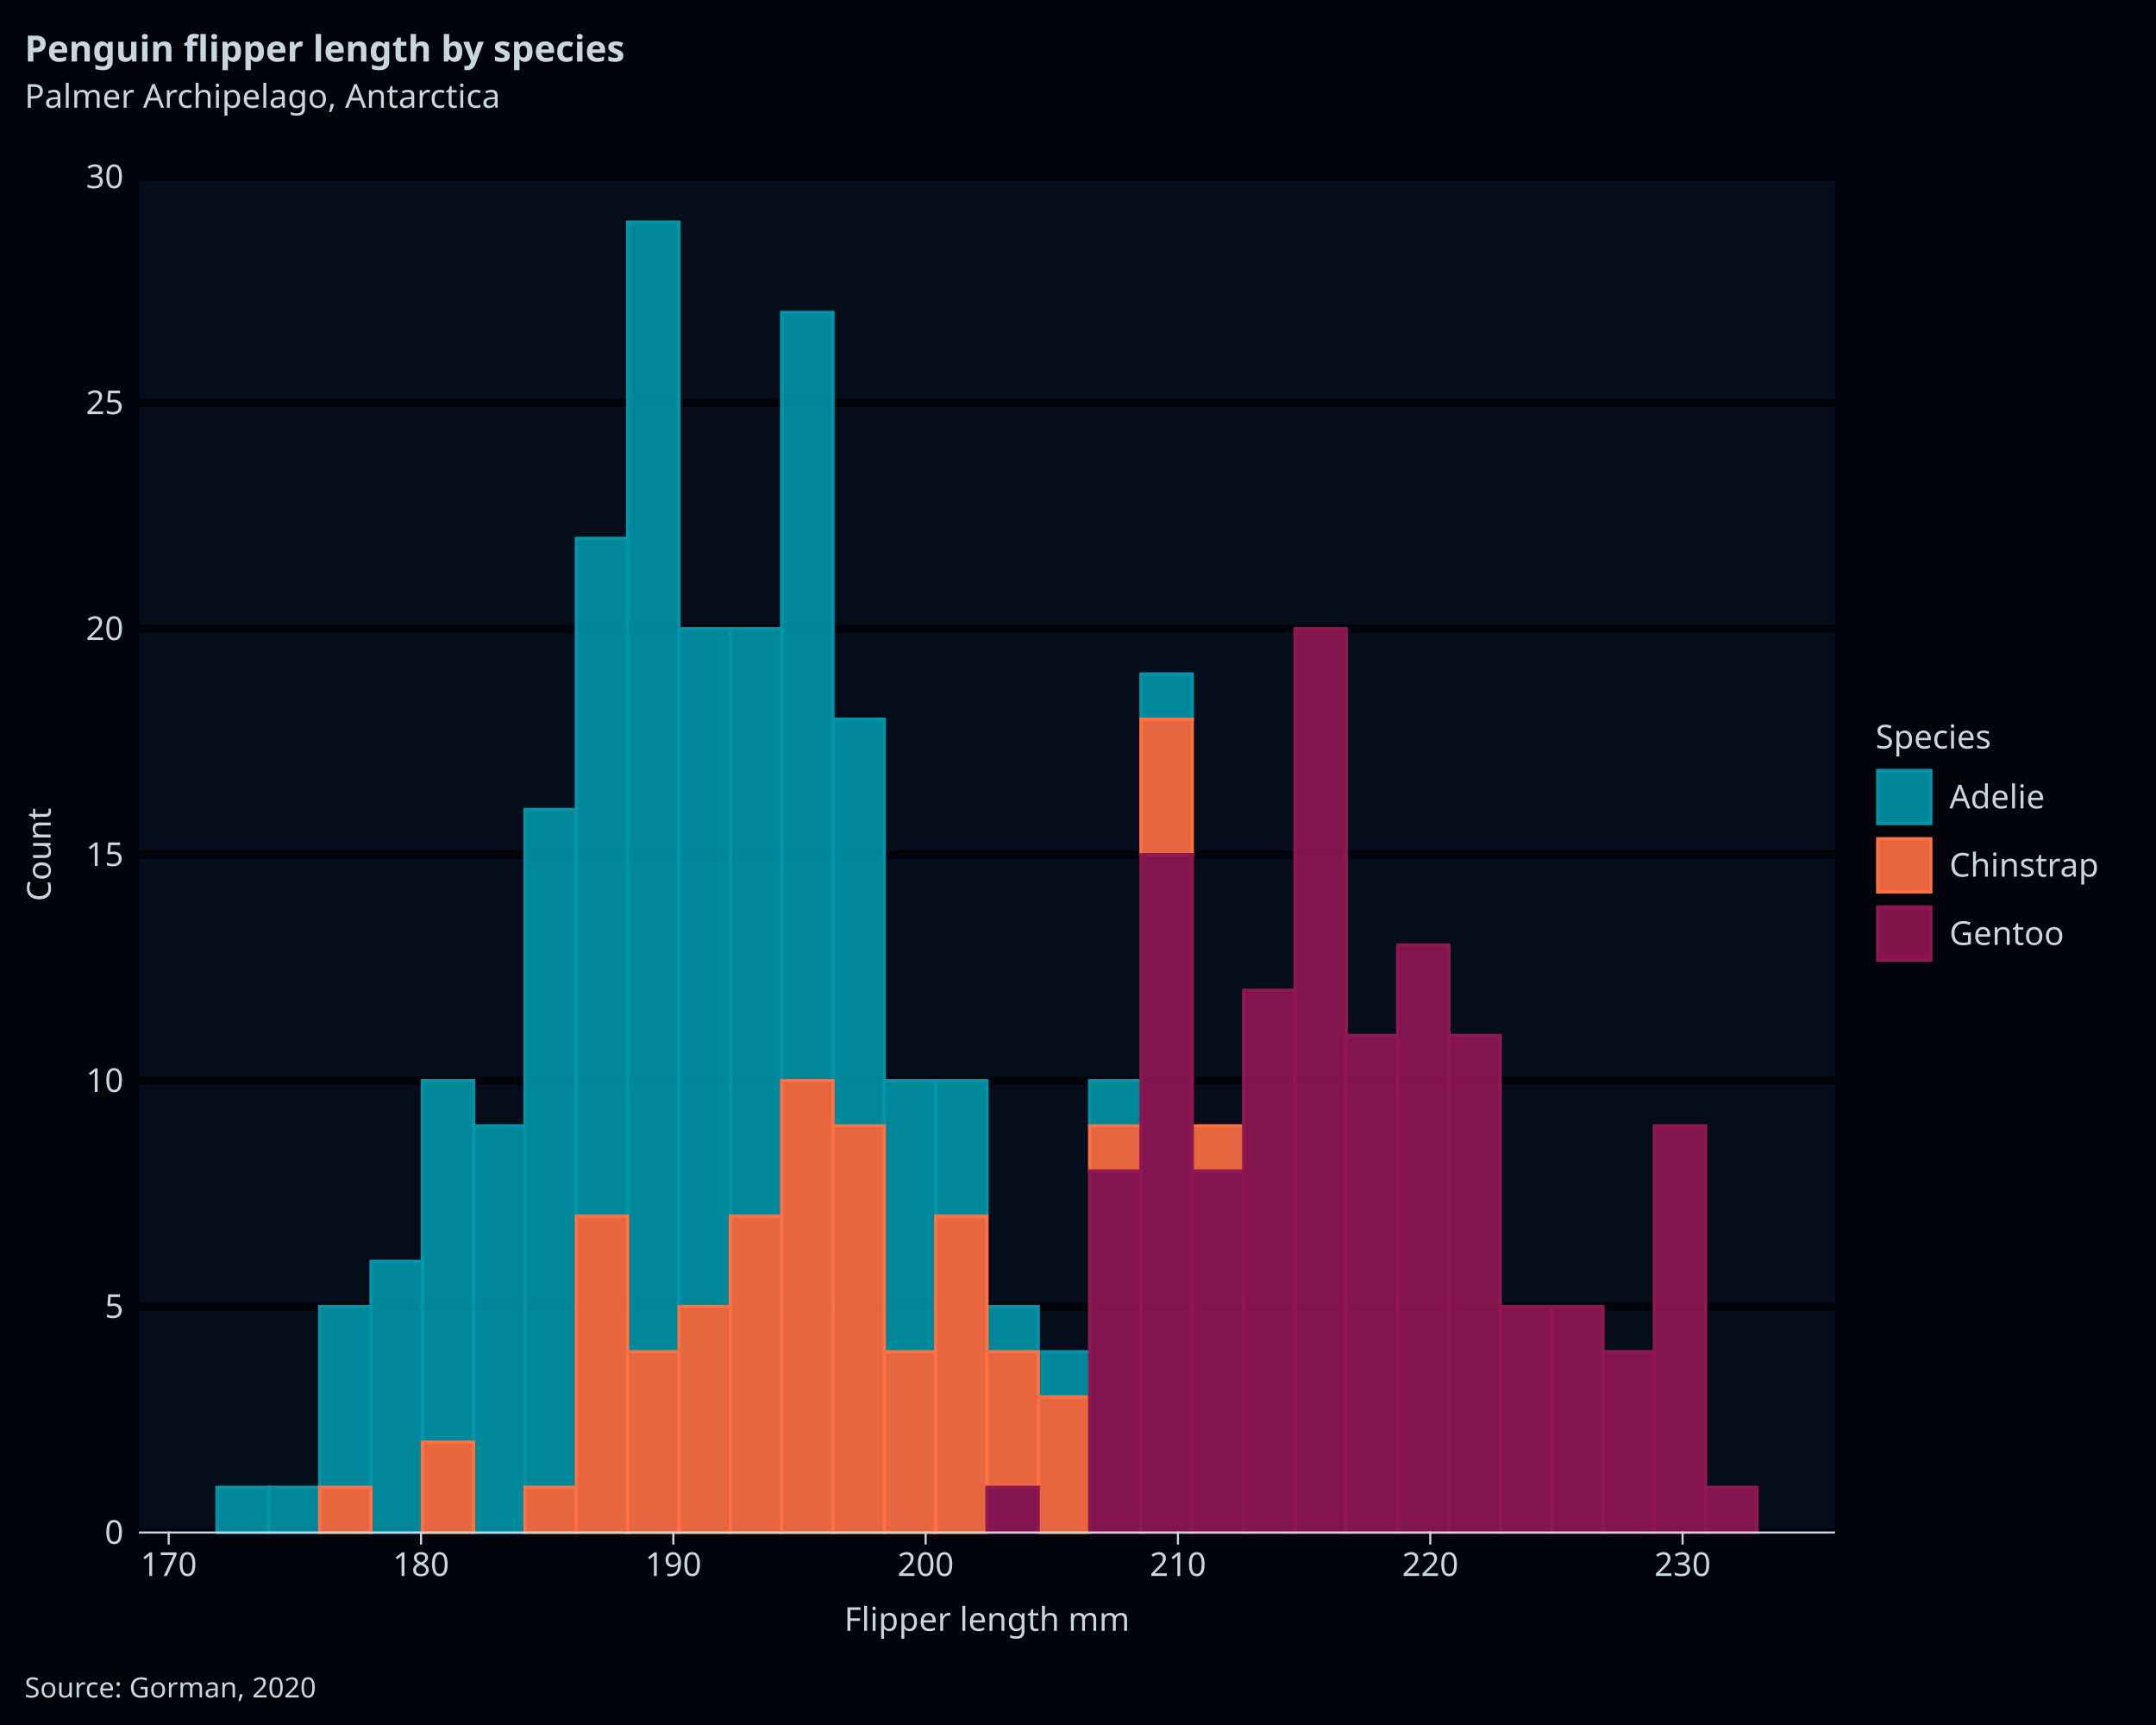
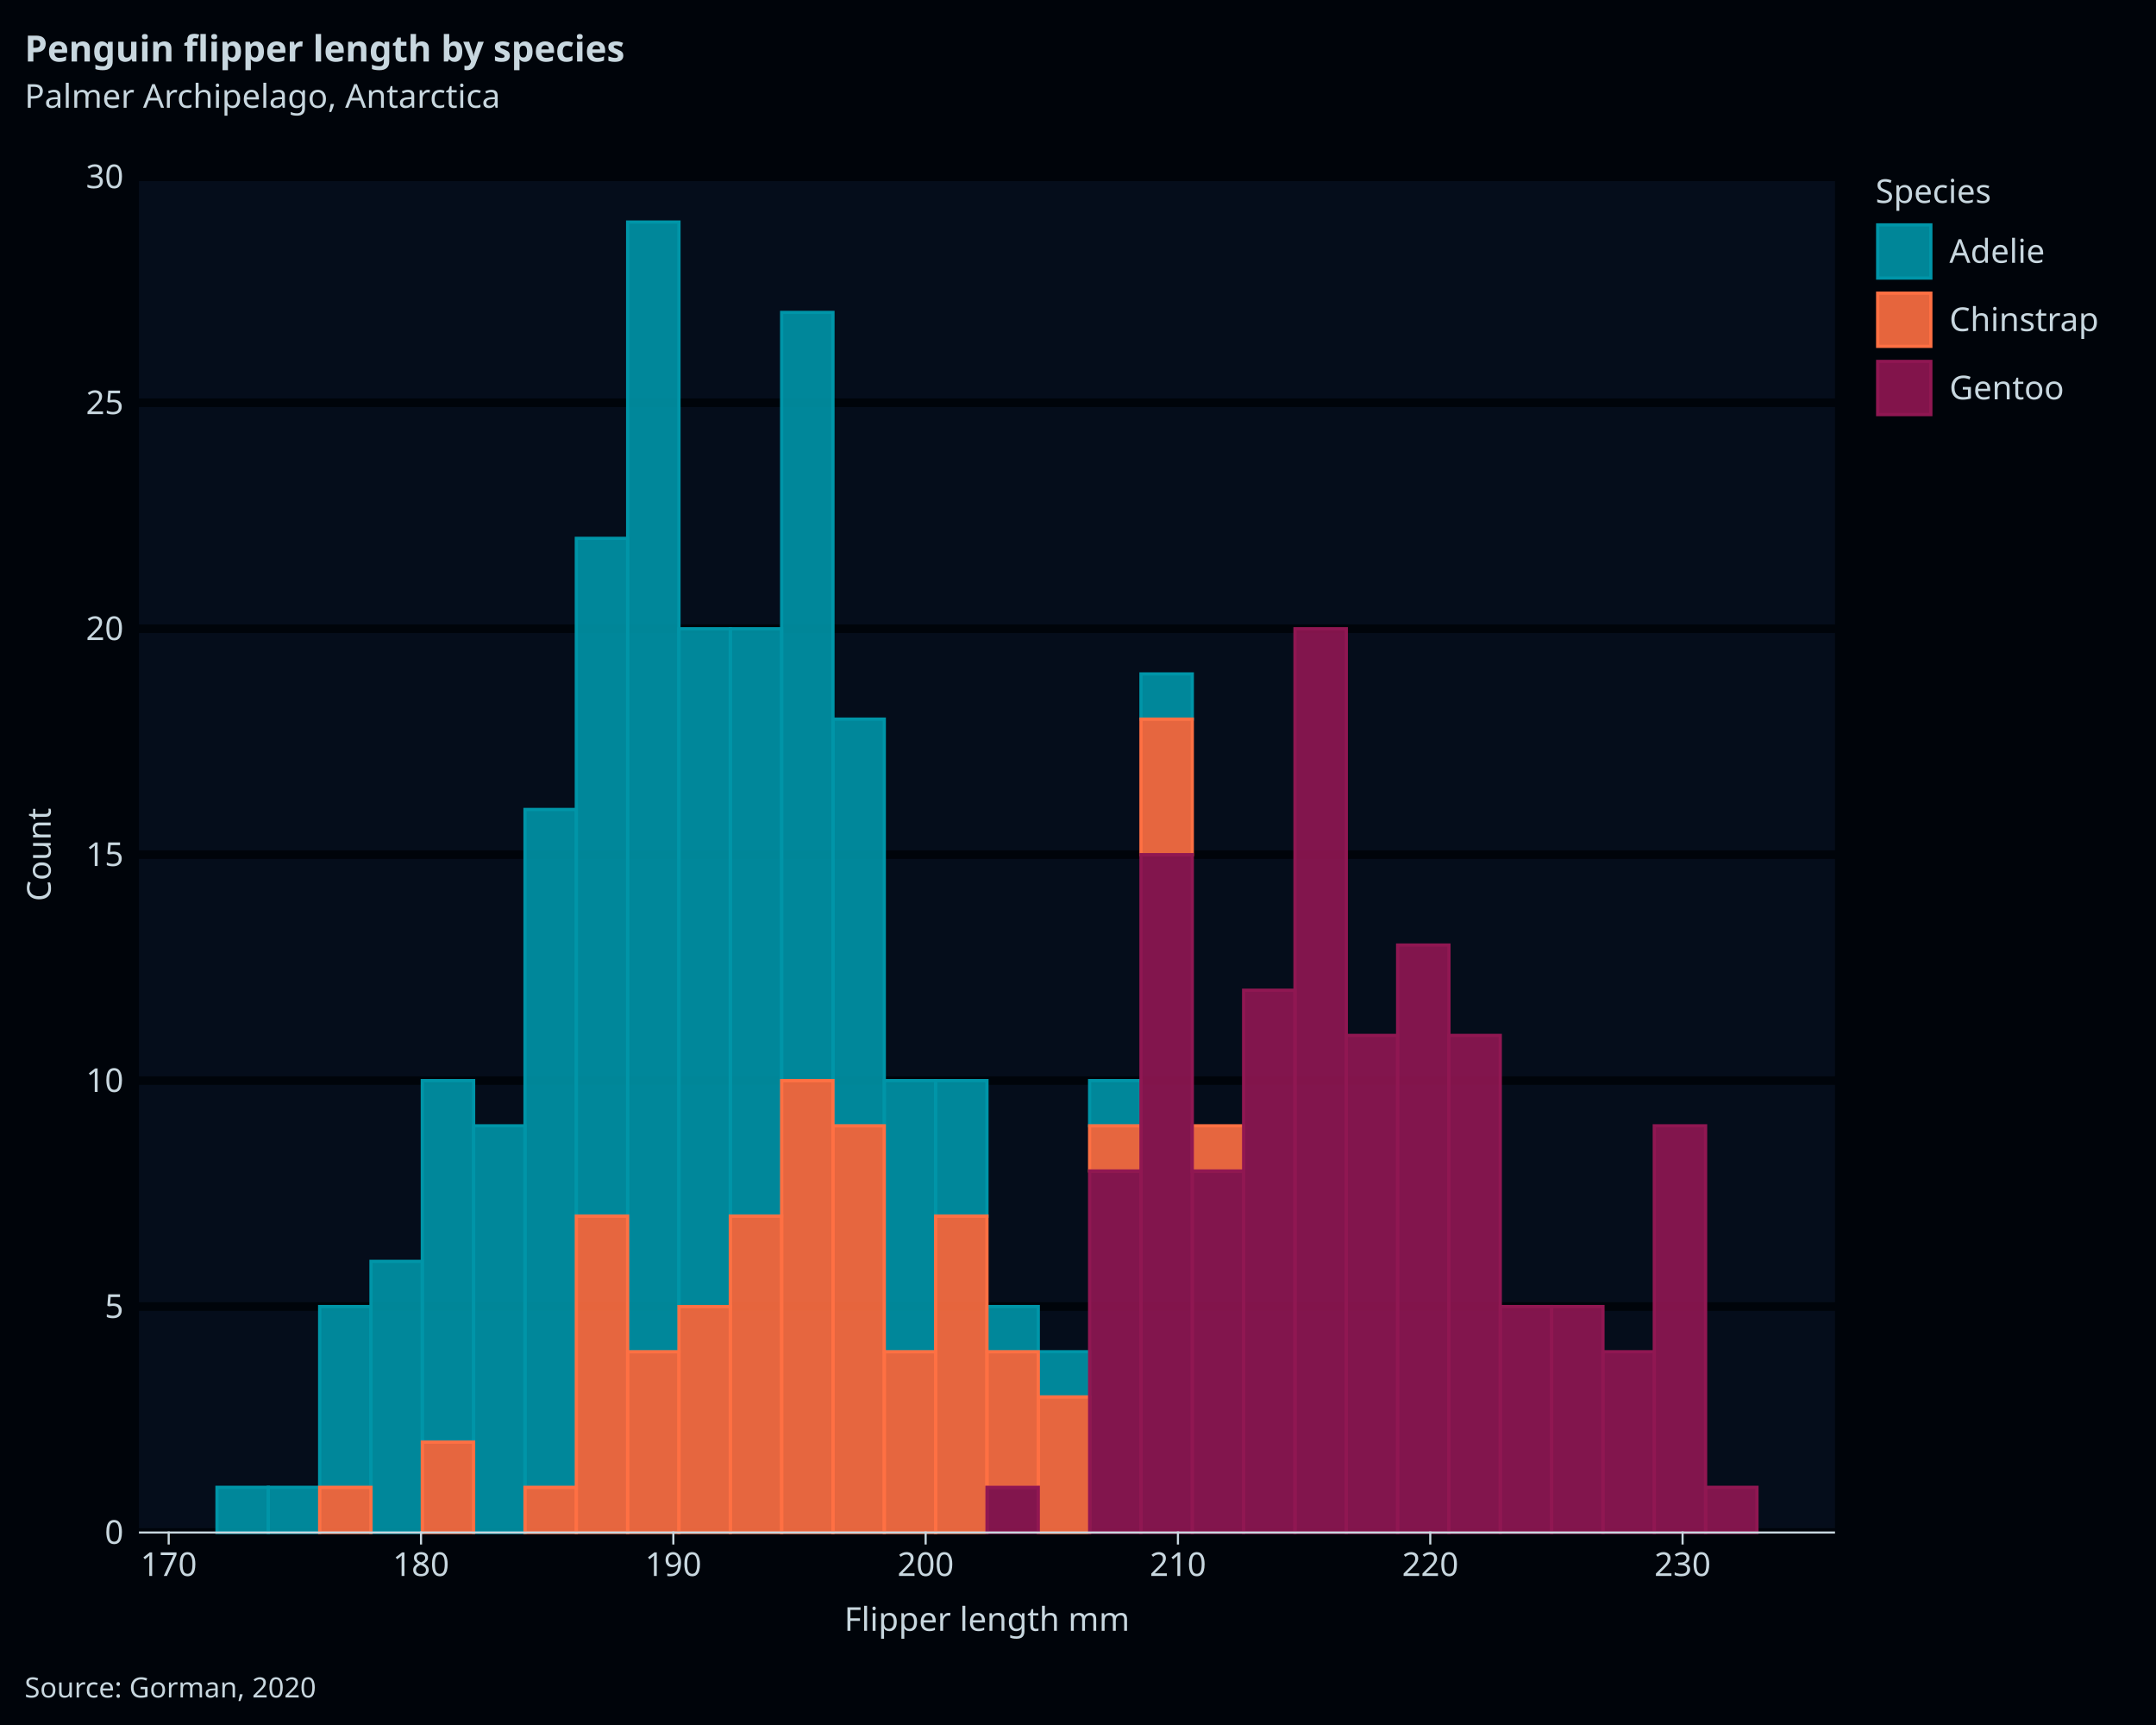
<svg xmlns="http://www.w3.org/2000/svg" class="svglite" data-engine-version="2.0" width="720.00pt" height="576.00pt" viewBox="0 0 720.00 576.00">
  <defs>
    <style type="text/css">
    .svglite line, .svglite polyline, .svglite polygon, .svglite path, .svglite rect, .svglite circle {
      fill: none;
      stroke: #000000;
      stroke-linecap: round;
      stroke-linejoin: round;
      stroke-miterlimit: 10.00;
    }
  </style>
  </defs>
  <rect width="100%" height="100%" style="stroke: none; fill: #FFFFFF;" />
  <defs>
    <clipPath id="cpMC4wMHw3MjAuMDB8MC4wMHw1NzYuMDA=">
      <rect x="0.00" y="0.00" width="720.00" height="576.00" />
    </clipPath>
  </defs>
  <g clip-path="url(#cpMC4wMHw3MjAuMDB8MC4wMHw1NzYuMDA=)">
    <rect x="0" y="0.00" width="720.00" height="576.00" style="stroke-width: 0.71; stroke: #00040A; fill: #00040A;" />
    <rect x="46.75" y="59.05" width="565.70" height="452.67" style="stroke-width: 0.71; stroke: #050D1B; fill: #050D1B;" />
    <polyline points="46.75,511.72 612.45,511.72 " style="stroke-width: 2.85; stroke: #00040A; stroke-linecap: square;" />
    <polyline points="46.75,436.27 612.45,436.27 " style="stroke-width: 2.85; stroke: #00040A; stroke-linecap: square;" />
    <polyline points="46.75,360.83 612.45,360.83 " style="stroke-width: 2.85; stroke: #00040A; stroke-linecap: square;" />
    <polyline points="46.75,285.38 612.45,285.38 " style="stroke-width: 2.85; stroke: #00040A; stroke-linecap: square;" />
    <polyline points="46.75,209.94 612.45,209.94 " style="stroke-width: 2.85; stroke: #00040A; stroke-linecap: square;" />
    <polyline points="46.75,134.49 612.45,134.49 " style="stroke-width: 2.85; stroke: #00040A; stroke-linecap: square;" />
    <polyline points="46.75,59.05 612.45,59.05 " style="stroke-width: 2.85; stroke: #00040A; stroke-linecap: square;" />
    <rect x="72.46" y="496.63" width="17.14" height="15.09" style="stroke-width: 1.07; stroke: #0095A8; stroke-linecap: butt; stroke-linejoin: miter; fill: #0095A8; fill-opacity: 0.90;" />
    <rect x="89.60" y="496.63" width="17.14" height="15.09" style="stroke-width: 1.07; stroke: #0095A8; stroke-linecap: butt; stroke-linejoin: miter; fill: #0095A8; fill-opacity: 0.90;" />
    <rect x="106.75" y="436.27" width="17.14" height="60.36" style="stroke-width: 1.07; stroke: #0095A8; stroke-linecap: butt; stroke-linejoin: miter; fill: #0095A8; fill-opacity: 0.90;" />
    <rect x="123.89" y="421.18" width="17.14" height="90.53" style="stroke-width: 1.07; stroke: #0095A8; stroke-linecap: butt; stroke-linejoin: miter; fill: #0095A8; fill-opacity: 0.90;" />
    <rect x="141.03" y="360.83" width="17.14" height="120.71" style="stroke-width: 1.07; stroke: #0095A8; stroke-linecap: butt; stroke-linejoin: miter; fill: #0095A8; fill-opacity: 0.90;" />
    <rect x="158.17" y="375.92" width="17.14" height="135.80" style="stroke-width: 1.07; stroke: #0095A8; stroke-linecap: butt; stroke-linejoin: miter; fill: #0095A8; fill-opacity: 0.90;" />
    <rect x="175.32" y="270.29" width="17.14" height="226.33" style="stroke-width: 1.07; stroke: #0095A8; stroke-linecap: butt; stroke-linejoin: miter; fill: #0095A8; fill-opacity: 0.90;" />
    <rect x="192.46" y="179.76" width="17.14" height="226.33" style="stroke-width: 1.07; stroke: #0095A8; stroke-linecap: butt; stroke-linejoin: miter; fill: #0095A8; fill-opacity: 0.90;" />
    <rect x="209.60" y="74.14" width="17.14" height="377.22" style="stroke-width: 1.07; stroke: #0095A8; stroke-linecap: butt; stroke-linejoin: miter; fill: #0095A8; fill-opacity: 0.90;" />
    <rect x="226.74" y="209.94" width="17.14" height="226.33" style="stroke-width: 1.07; stroke: #0095A8; stroke-linecap: butt; stroke-linejoin: miter; fill: #0095A8; fill-opacity: 0.90;" />
    <rect x="243.89" y="209.94" width="17.14" height="196.16" style="stroke-width: 1.07; stroke: #0095A8; stroke-linecap: butt; stroke-linejoin: miter; fill: #0095A8; fill-opacity: 0.90;" />
    <rect x="261.03" y="104.32" width="17.14" height="256.51" style="stroke-width: 1.07; stroke: #0095A8; stroke-linecap: butt; stroke-linejoin: miter; fill: #0095A8; fill-opacity: 0.90;" />
    <rect x="278.17" y="240.12" width="17.14" height="135.80" style="stroke-width: 1.07; stroke: #0095A8; stroke-linecap: butt; stroke-linejoin: miter; fill: #0095A8; fill-opacity: 0.90;" />
    <rect x="295.31" y="360.83" width="17.14" height="90.53" style="stroke-width: 1.07; stroke: #0095A8; stroke-linecap: butt; stroke-linejoin: miter; fill: #0095A8; fill-opacity: 0.90;" />
    <rect x="312.46" y="360.83" width="17.14" height="45.27" style="stroke-width: 1.07; stroke: #0095A8; stroke-linecap: butt; stroke-linejoin: miter; fill: #0095A8; fill-opacity: 0.90;" />
    <rect x="329.60" y="436.27" width="17.14" height="15.09" style="stroke-width: 1.07; stroke: #0095A8; stroke-linecap: butt; stroke-linejoin: miter; fill: #0095A8; fill-opacity: 0.90;" />
    <rect x="346.74" y="451.36" width="17.14" height="15.09" style="stroke-width: 1.07; stroke: #0095A8; stroke-linecap: butt; stroke-linejoin: miter; fill: #0095A8; fill-opacity: 0.90;" />
    <rect x="363.88" y="360.83" width="17.14" height="15.09" style="stroke-width: 1.07; stroke: #0095A8; stroke-linecap: butt; stroke-linejoin: miter; fill: #0095A8; fill-opacity: 0.90;" />
    <rect x="381.03" y="225.03" width="17.14" height="15.09" style="stroke-width: 1.07; stroke: #0095A8; stroke-linecap: butt; stroke-linejoin: miter; fill: #0095A8; fill-opacity: 0.90;" />
    <rect x="398.17" y="375.92" width="17.14" height="0.00" style="stroke-width: 1.07; stroke: #0095A8; stroke-linecap: butt; stroke-linejoin: miter; fill: #0095A8; fill-opacity: 0.90;" />
    <rect x="415.31" y="330.65" width="17.14" height="0.00" style="stroke-width: 1.07; stroke: #0095A8; stroke-linecap: butt; stroke-linejoin: miter; fill: #0095A8; fill-opacity: 0.90;" />
    <rect x="432.46" y="209.94" width="17.14" height="0.00" style="stroke-width: 1.07; stroke: #0095A8; stroke-linecap: butt; stroke-linejoin: miter; fill: #0095A8; fill-opacity: 0.90;" />
    <rect x="449.60" y="345.74" width="17.14" height="0.00" style="stroke-width: 1.07; stroke: #0095A8; stroke-linecap: butt; stroke-linejoin: miter; fill: #0095A8; fill-opacity: 0.90;" />
    <rect x="466.74" y="315.56" width="17.14" height="0.00" style="stroke-width: 1.07; stroke: #0095A8; stroke-linecap: butt; stroke-linejoin: miter; fill: #0095A8; fill-opacity: 0.90;" />
    <rect x="483.88" y="345.74" width="17.14" height="0.00" style="stroke-width: 1.07; stroke: #0095A8; stroke-linecap: butt; stroke-linejoin: miter; fill: #0095A8; fill-opacity: 0.90;" />
    <rect x="501.03" y="436.27" width="17.14" height="0.00" style="stroke-width: 1.07; stroke: #0095A8; stroke-linecap: butt; stroke-linejoin: miter; fill: #0095A8; fill-opacity: 0.90;" />
    <rect x="518.17" y="436.27" width="17.14" height="0.00" style="stroke-width: 1.07; stroke: #0095A8; stroke-linecap: butt; stroke-linejoin: miter; fill: #0095A8; fill-opacity: 0.90;" />
    <rect x="535.31" y="451.36" width="17.14" height="0.00" style="stroke-width: 1.07; stroke: #0095A8; stroke-linecap: butt; stroke-linejoin: miter; fill: #0095A8; fill-opacity: 0.90;" />
    <rect x="552.45" y="375.92" width="17.14" height="0.00" style="stroke-width: 1.07; stroke: #0095A8; stroke-linecap: butt; stroke-linejoin: miter; fill: #0095A8; fill-opacity: 0.90;" />
    <rect x="569.60" y="496.63" width="17.14" height="0.00" style="stroke-width: 1.07; stroke: #0095A8; stroke-linecap: butt; stroke-linejoin: miter; fill: #0095A8; fill-opacity: 0.90;" />
    <rect x="72.46" y="511.72" width="17.14" height="0.00" style="stroke-width: 1.07; stroke: #FF7043; stroke-linecap: butt; stroke-linejoin: miter; fill: #FF7043; fill-opacity: 0.90;" />
    <rect x="89.60" y="511.72" width="17.14" height="0.00" style="stroke-width: 1.07; stroke: #FF7043; stroke-linecap: butt; stroke-linejoin: miter; fill: #FF7043; fill-opacity: 0.90;" />
    <rect x="106.75" y="496.63" width="17.14" height="15.09" style="stroke-width: 1.07; stroke: #FF7043; stroke-linecap: butt; stroke-linejoin: miter; fill: #FF7043; fill-opacity: 0.90;" />
    <rect x="123.89" y="511.72" width="17.14" height="0.00" style="stroke-width: 1.07; stroke: #FF7043; stroke-linecap: butt; stroke-linejoin: miter; fill: #FF7043; fill-opacity: 0.90;" />
    <rect x="141.03" y="481.54" width="17.14" height="30.18" style="stroke-width: 1.07; stroke: #FF7043; stroke-linecap: butt; stroke-linejoin: miter; fill: #FF7043; fill-opacity: 0.90;" />
    <rect x="158.17" y="511.72" width="17.14" height="0.00" style="stroke-width: 1.07; stroke: #FF7043; stroke-linecap: butt; stroke-linejoin: miter; fill: #FF7043; fill-opacity: 0.90;" />
    <rect x="175.32" y="496.63" width="17.14" height="15.09" style="stroke-width: 1.07; stroke: #FF7043; stroke-linecap: butt; stroke-linejoin: miter; fill: #FF7043; fill-opacity: 0.90;" />
    <rect x="192.46" y="406.09" width="17.14" height="105.62" style="stroke-width: 1.07; stroke: #FF7043; stroke-linecap: butt; stroke-linejoin: miter; fill: #FF7043; fill-opacity: 0.90;" />
    <rect x="209.60" y="451.36" width="17.14" height="60.36" style="stroke-width: 1.07; stroke: #FF7043; stroke-linecap: butt; stroke-linejoin: miter; fill: #FF7043; fill-opacity: 0.90;" />
    <rect x="226.74" y="436.27" width="17.14" height="75.44" style="stroke-width: 1.07; stroke: #FF7043; stroke-linecap: butt; stroke-linejoin: miter; fill: #FF7043; fill-opacity: 0.90;" />
    <rect x="243.89" y="406.09" width="17.14" height="105.62" style="stroke-width: 1.07; stroke: #FF7043; stroke-linecap: butt; stroke-linejoin: miter; fill: #FF7043; fill-opacity: 0.90;" />
    <rect x="261.03" y="360.83" width="17.14" height="150.89" style="stroke-width: 1.07; stroke: #FF7043; stroke-linecap: butt; stroke-linejoin: miter; fill: #FF7043; fill-opacity: 0.90;" />
    <rect x="278.17" y="375.92" width="17.14" height="135.80" style="stroke-width: 1.07; stroke: #FF7043; stroke-linecap: butt; stroke-linejoin: miter; fill: #FF7043; fill-opacity: 0.90;" />
    <rect x="295.31" y="451.36" width="17.14" height="60.36" style="stroke-width: 1.07; stroke: #FF7043; stroke-linecap: butt; stroke-linejoin: miter; fill: #FF7043; fill-opacity: 0.90;" />
    <rect x="312.46" y="406.09" width="17.14" height="105.62" style="stroke-width: 1.07; stroke: #FF7043; stroke-linecap: butt; stroke-linejoin: miter; fill: #FF7043; fill-opacity: 0.90;" />
    <rect x="329.60" y="451.36" width="17.14" height="45.27" style="stroke-width: 1.07; stroke: #FF7043; stroke-linecap: butt; stroke-linejoin: miter; fill: #FF7043; fill-opacity: 0.90;" />
    <rect x="346.74" y="466.45" width="17.14" height="45.27" style="stroke-width: 1.07; stroke: #FF7043; stroke-linecap: butt; stroke-linejoin: miter; fill: #FF7043; fill-opacity: 0.90;" />
    <rect x="363.88" y="375.92" width="17.14" height="15.09" style="stroke-width: 1.07; stroke: #FF7043; stroke-linecap: butt; stroke-linejoin: miter; fill: #FF7043; fill-opacity: 0.90;" />
    <rect x="381.03" y="240.12" width="17.14" height="45.27" style="stroke-width: 1.07; stroke: #FF7043; stroke-linecap: butt; stroke-linejoin: miter; fill: #FF7043; fill-opacity: 0.90;" />
    <rect x="398.17" y="375.92" width="17.14" height="15.09" style="stroke-width: 1.07; stroke: #FF7043; stroke-linecap: butt; stroke-linejoin: miter; fill: #FF7043; fill-opacity: 0.90;" />
    <rect x="415.31" y="330.65" width="17.14" height="0.00" style="stroke-width: 1.07; stroke: #FF7043; stroke-linecap: butt; stroke-linejoin: miter; fill: #FF7043; fill-opacity: 0.90;" />
    <rect x="432.46" y="209.94" width="17.14" height="0.00" style="stroke-width: 1.07; stroke: #FF7043; stroke-linecap: butt; stroke-linejoin: miter; fill: #FF7043; fill-opacity: 0.90;" />
    <rect x="449.60" y="345.74" width="17.14" height="0.00" style="stroke-width: 1.07; stroke: #FF7043; stroke-linecap: butt; stroke-linejoin: miter; fill: #FF7043; fill-opacity: 0.90;" />
    <rect x="466.74" y="315.56" width="17.14" height="0.00" style="stroke-width: 1.07; stroke: #FF7043; stroke-linecap: butt; stroke-linejoin: miter; fill: #FF7043; fill-opacity: 0.90;" />
    <rect x="483.88" y="345.74" width="17.14" height="0.00" style="stroke-width: 1.07; stroke: #FF7043; stroke-linecap: butt; stroke-linejoin: miter; fill: #FF7043; fill-opacity: 0.90;" />
    <rect x="501.03" y="436.27" width="17.14" height="0.00" style="stroke-width: 1.07; stroke: #FF7043; stroke-linecap: butt; stroke-linejoin: miter; fill: #FF7043; fill-opacity: 0.90;" />
    <rect x="518.17" y="436.27" width="17.14" height="0.00" style="stroke-width: 1.07; stroke: #FF7043; stroke-linecap: butt; stroke-linejoin: miter; fill: #FF7043; fill-opacity: 0.90;" />
    <rect x="535.31" y="451.36" width="17.14" height="0.00" style="stroke-width: 1.07; stroke: #FF7043; stroke-linecap: butt; stroke-linejoin: miter; fill: #FF7043; fill-opacity: 0.90;" />
    <rect x="552.45" y="375.92" width="17.14" height="0.00" style="stroke-width: 1.07; stroke: #FF7043; stroke-linecap: butt; stroke-linejoin: miter; fill: #FF7043; fill-opacity: 0.90;" />
    <rect x="569.60" y="496.63" width="17.14" height="0.00" style="stroke-width: 1.07; stroke: #FF7043; stroke-linecap: butt; stroke-linejoin: miter; fill: #FF7043; fill-opacity: 0.90;" />
    <rect x="72.46" y="511.72" width="17.14" height="0.00" style="stroke-width: 1.07; stroke: #901752; stroke-linecap: butt; stroke-linejoin: miter; fill: #901752; fill-opacity: 0.90;" />
    <rect x="89.60" y="511.72" width="17.14" height="0.00" style="stroke-width: 1.07; stroke: #901752; stroke-linecap: butt; stroke-linejoin: miter; fill: #901752; fill-opacity: 0.90;" />
    <rect x="106.75" y="511.72" width="17.14" height="0.00" style="stroke-width: 1.07; stroke: #901752; stroke-linecap: butt; stroke-linejoin: miter; fill: #901752; fill-opacity: 0.90;" />
    <rect x="123.89" y="511.72" width="17.14" height="0.00" style="stroke-width: 1.07; stroke: #901752; stroke-linecap: butt; stroke-linejoin: miter; fill: #901752; fill-opacity: 0.90;" />
    <rect x="141.03" y="511.72" width="17.14" height="0.00" style="stroke-width: 1.07; stroke: #901752; stroke-linecap: butt; stroke-linejoin: miter; fill: #901752; fill-opacity: 0.90;" />
    <rect x="158.17" y="511.72" width="17.14" height="0.00" style="stroke-width: 1.07; stroke: #901752; stroke-linecap: butt; stroke-linejoin: miter; fill: #901752; fill-opacity: 0.90;" />
    <rect x="175.32" y="511.72" width="17.14" height="0.00" style="stroke-width: 1.07; stroke: #901752; stroke-linecap: butt; stroke-linejoin: miter; fill: #901752; fill-opacity: 0.90;" />
    <rect x="192.46" y="511.72" width="17.14" height="0.00" style="stroke-width: 1.07; stroke: #901752; stroke-linecap: butt; stroke-linejoin: miter; fill: #901752; fill-opacity: 0.90;" />
    <rect x="209.60" y="511.72" width="17.14" height="0.00" style="stroke-width: 1.07; stroke: #901752; stroke-linecap: butt; stroke-linejoin: miter; fill: #901752; fill-opacity: 0.90;" />
    <rect x="226.74" y="511.72" width="17.14" height="0.00" style="stroke-width: 1.07; stroke: #901752; stroke-linecap: butt; stroke-linejoin: miter; fill: #901752; fill-opacity: 0.90;" />
    <rect x="243.89" y="511.72" width="17.14" height="0.00" style="stroke-width: 1.07; stroke: #901752; stroke-linecap: butt; stroke-linejoin: miter; fill: #901752; fill-opacity: 0.90;" />
    <rect x="261.03" y="511.72" width="17.14" height="0.00" style="stroke-width: 1.07; stroke: #901752; stroke-linecap: butt; stroke-linejoin: miter; fill: #901752; fill-opacity: 0.90;" />
    <rect x="278.17" y="511.72" width="17.14" height="0.00" style="stroke-width: 1.07; stroke: #901752; stroke-linecap: butt; stroke-linejoin: miter; fill: #901752; fill-opacity: 0.90;" />
    <rect x="295.31" y="511.72" width="17.14" height="0.00" style="stroke-width: 1.07; stroke: #901752; stroke-linecap: butt; stroke-linejoin: miter; fill: #901752; fill-opacity: 0.90;" />
    <rect x="312.46" y="511.72" width="17.14" height="0.00" style="stroke-width: 1.07; stroke: #901752; stroke-linecap: butt; stroke-linejoin: miter; fill: #901752; fill-opacity: 0.90;" />
    <rect x="329.60" y="496.63" width="17.14" height="15.09" style="stroke-width: 1.07; stroke: #901752; stroke-linecap: butt; stroke-linejoin: miter; fill: #901752; fill-opacity: 0.90;" />
    <rect x="346.74" y="511.72" width="17.14" height="0.00" style="stroke-width: 1.07; stroke: #901752; stroke-linecap: butt; stroke-linejoin: miter; fill: #901752; fill-opacity: 0.90;" />
    <rect x="363.88" y="391.00" width="17.14" height="120.71" style="stroke-width: 1.07; stroke: #901752; stroke-linecap: butt; stroke-linejoin: miter; fill: #901752; fill-opacity: 0.90;" />
    <rect x="381.03" y="285.38" width="17.14" height="226.33" style="stroke-width: 1.07; stroke: #901752; stroke-linecap: butt; stroke-linejoin: miter; fill: #901752; fill-opacity: 0.90;" />
    <rect x="398.17" y="391.00" width="17.14" height="120.71" style="stroke-width: 1.07; stroke: #901752; stroke-linecap: butt; stroke-linejoin: miter; fill: #901752; fill-opacity: 0.90;" />
    <rect x="415.31" y="330.65" width="17.14" height="181.07" style="stroke-width: 1.07; stroke: #901752; stroke-linecap: butt; stroke-linejoin: miter; fill: #901752; fill-opacity: 0.90;" />
    <rect x="432.46" y="209.94" width="17.14" height="301.78" style="stroke-width: 1.07; stroke: #901752; stroke-linecap: butt; stroke-linejoin: miter; fill: #901752; fill-opacity: 0.90;" />
    <rect x="449.60" y="345.74" width="17.14" height="165.98" style="stroke-width: 1.07; stroke: #901752; stroke-linecap: butt; stroke-linejoin: miter; fill: #901752; fill-opacity: 0.90;" />
    <rect x="466.74" y="315.56" width="17.14" height="196.16" style="stroke-width: 1.07; stroke: #901752; stroke-linecap: butt; stroke-linejoin: miter; fill: #901752; fill-opacity: 0.90;" />
    <rect x="483.88" y="345.74" width="17.14" height="165.98" style="stroke-width: 1.07; stroke: #901752; stroke-linecap: butt; stroke-linejoin: miter; fill: #901752; fill-opacity: 0.90;" />
    <rect x="501.03" y="436.27" width="17.14" height="75.44" style="stroke-width: 1.07; stroke: #901752; stroke-linecap: butt; stroke-linejoin: miter; fill: #901752; fill-opacity: 0.90;" />
    <rect x="518.17" y="436.27" width="17.14" height="75.44" style="stroke-width: 1.07; stroke: #901752; stroke-linecap: butt; stroke-linejoin: miter; fill: #901752; fill-opacity: 0.90;" />
    <rect x="535.31" y="451.36" width="17.14" height="60.36" style="stroke-width: 1.07; stroke: #901752; stroke-linecap: butt; stroke-linejoin: miter; fill: #901752; fill-opacity: 0.90;" />
    <rect x="552.45" y="375.92" width="17.14" height="135.80" style="stroke-width: 1.07; stroke: #901752; stroke-linecap: butt; stroke-linejoin: miter; fill: #901752; fill-opacity: 0.90;" />
    <rect x="569.60" y="496.63" width="17.14" height="15.09" style="stroke-width: 1.07; stroke: #901752; stroke-linecap: butt; stroke-linejoin: miter; fill: #901752; fill-opacity: 0.90;" />
    <text x="41.27" y="515.50" text-anchor="end" style="font-size: 11.00px; fill: #C8D7DF; font-family: sans;" textLength="6.12px" lengthAdjust="spacingAndGlyphs">0</text>
    <text x="41.27" y="440.06" text-anchor="end" style="font-size: 11.00px; fill: #C8D7DF; font-family: sans;" textLength="6.12px" lengthAdjust="spacingAndGlyphs">5</text>
    <text x="41.27" y="364.61" text-anchor="end" style="font-size: 11.00px; fill: #C8D7DF; font-family: sans;" textLength="12.24px" lengthAdjust="spacingAndGlyphs">10</text>
    <text x="41.27" y="289.17" text-anchor="end" style="font-size: 11.00px; fill: #C8D7DF; font-family: sans;" textLength="12.24px" lengthAdjust="spacingAndGlyphs">15</text>
    <text x="41.27" y="213.72" text-anchor="end" style="font-size: 11.00px; fill: #C8D7DF; font-family: sans;" textLength="12.24px" lengthAdjust="spacingAndGlyphs">20</text>
    <text x="41.27" y="138.28" text-anchor="end" style="font-size: 11.00px; fill: #C8D7DF; font-family: sans;" textLength="12.24px" lengthAdjust="spacingAndGlyphs">25</text>
    <text x="41.27" y="62.83" text-anchor="end" style="font-size: 11.00px; fill: #C8D7DF; font-family: sans;" textLength="12.24px" lengthAdjust="spacingAndGlyphs">30</text>
    <polyline points="46.75,511.72 612.45,511.72 " style="stroke-width: 0.71; stroke: #C8D7DF; stroke-linecap: square;" />
    <polyline points="56.34,515.37 56.34,511.72 " style="stroke-width: 0.71; stroke: #C8D7DF; stroke-linecap: square;" />
    <polyline points="140.60,515.37 140.60,511.72 " style="stroke-width: 0.71; stroke: #C8D7DF; stroke-linecap: square;" />
    <polyline points="224.86,515.37 224.86,511.72 " style="stroke-width: 0.71; stroke: #C8D7DF; stroke-linecap: square;" />
    <polyline points="309.12,515.37 309.12,511.72 " style="stroke-width: 0.71; stroke: #C8D7DF; stroke-linecap: square;" />
    <polyline points="393.38,515.37 393.38,511.72 " style="stroke-width: 0.71; stroke: #C8D7DF; stroke-linecap: square;" />
    <polyline points="477.64,515.37 477.64,511.72 " style="stroke-width: 0.71; stroke: #C8D7DF; stroke-linecap: square;" />
    <polyline points="561.90,515.37 561.90,511.72 " style="stroke-width: 0.71; stroke: #C8D7DF; stroke-linecap: square;" />
    <text x="56.34" y="526.23" text-anchor="middle" style="font-size: 11.00px; fill: #C8D7DF; font-family: sans;" textLength="18.35px" lengthAdjust="spacingAndGlyphs">170</text>
    <text x="140.60" y="526.23" text-anchor="middle" style="font-size: 11.00px; fill: #C8D7DF; font-family: sans;" textLength="18.35px" lengthAdjust="spacingAndGlyphs">180</text>
    <text x="224.86" y="526.23" text-anchor="middle" style="font-size: 11.00px; fill: #C8D7DF; font-family: sans;" textLength="18.35px" lengthAdjust="spacingAndGlyphs">190</text>
    <text x="309.12" y="526.23" text-anchor="middle" style="font-size: 11.00px; fill: #C8D7DF; font-family: sans;" textLength="18.35px" lengthAdjust="spacingAndGlyphs">200</text>
    <text x="393.38" y="526.23" text-anchor="middle" style="font-size: 11.00px; fill: #C8D7DF; font-family: sans;" textLength="18.35px" lengthAdjust="spacingAndGlyphs">210</text>
    <text x="477.64" y="526.23" text-anchor="middle" style="font-size: 11.00px; fill: #C8D7DF; font-family: sans;" textLength="18.35px" lengthAdjust="spacingAndGlyphs">220</text>
    <text x="561.90" y="526.23" text-anchor="middle" style="font-size: 11.00px; fill: #C8D7DF; font-family: sans;" textLength="18.35px" lengthAdjust="spacingAndGlyphs">230</text>
    <text x="329.60" y="544.56" text-anchor="middle" style="font-size: 11.00px; fill: #C8D7DF; font-family: sans;" textLength="88.04px" lengthAdjust="spacingAndGlyphs">Flipper length mm</text>
    <text transform="translate(16.93,285.38) rotate(-90)" text-anchor="middle" style="font-size: 11.00px; fill: #C8D7DF; font-family: sans;" textLength="29.36px" lengthAdjust="spacingAndGlyphs">Count</text>
-     <rect x="618.12" y="241.22" width="79.96" height="88.32" style="stroke-width: 0.71; stroke: none; fill: #00040A;" />
-     <text x="626.34" y="249.93" style="font-size: 11.00px; fill: #C8D7DF; font-family: sans;" textLength="39.14px" lengthAdjust="spacingAndGlyphs">Species</text>
-     <rect x="626.34" y="256.56" width="19.18" height="19.18" style="stroke-width: 0.71; stroke: #00040A; fill: #00040A;" />
-     <rect x="627.05" y="257.26" width="17.76" height="17.76" style="stroke-width: 1.07; stroke: #0095A8; stroke-linecap: butt; stroke-linejoin: miter; fill: #0095A8; fill-opacity: 0.90;" />
-     <rect x="626.34" y="279.35" width="19.18" height="19.18" style="stroke-width: 0.71; stroke: #00040A; fill: #00040A;" />
-     <rect x="627.05" y="280.06" width="17.76" height="17.76" style="stroke-width: 1.07; stroke: #FF7043; stroke-linecap: butt; stroke-linejoin: miter; fill: #FF7043; fill-opacity: 0.90;" />
-     <rect x="626.34" y="302.14" width="19.18" height="19.18" style="stroke-width: 0.71; stroke: #00040A; fill: #00040A;" />
-     <rect x="627.05" y="302.85" width="17.76" height="17.76" style="stroke-width: 1.07; stroke: #901752; stroke-linecap: butt; stroke-linejoin: miter; fill: #901752; fill-opacity: 0.90;" />
-     <text x="651.00" y="269.93" style="font-size: 11.00px; fill: #C8D7DF; font-family: sans;" textLength="30.58px" lengthAdjust="spacingAndGlyphs">Adelie</text>
-     <text x="651.00" y="292.72" style="font-size: 11.00px; fill: #C8D7DF; font-family: sans;" textLength="47.08px" lengthAdjust="spacingAndGlyphs">Chinstrap</text>
-     <text x="651.00" y="315.52" style="font-size: 11.00px; fill: #C8D7DF; font-family: sans;" textLength="36.09px" lengthAdjust="spacingAndGlyphs">Gentoo</text>
+     <rect x="618.12" y="59.05" width="79.96" height="88.32" style="stroke-width: 0.71; stroke: none; fill: #00040A;" />
+     <text x="626.34" y="67.76" style="font-size: 11.00px; fill: #C8D7DF; font-family: sans;" textLength="39.14px" lengthAdjust="spacingAndGlyphs">Species</text>
+     <rect x="626.34" y="74.38" width="19.18" height="19.18" style="stroke-width: 0.71; stroke: #00040A; fill: #00040A;" />
+     <rect x="627.05" y="75.09" width="17.76" height="17.76" style="stroke-width: 1.07; stroke: #0095A8; stroke-linecap: butt; stroke-linejoin: miter; fill: #0095A8; fill-opacity: 0.90;" />
+     <rect x="626.34" y="97.18" width="19.18" height="19.18" style="stroke-width: 0.71; stroke: #00040A; fill: #00040A;" />
+     <rect x="627.05" y="97.89" width="17.76" height="17.76" style="stroke-width: 1.07; stroke: #FF7043; stroke-linecap: butt; stroke-linejoin: miter; fill: #FF7043; fill-opacity: 0.90;" />
+     <rect x="626.34" y="119.97" width="19.18" height="19.18" style="stroke-width: 0.71; stroke: #00040A; fill: #00040A;" />
+     <rect x="627.05" y="120.68" width="17.76" height="17.76" style="stroke-width: 1.07; stroke: #901752; stroke-linecap: butt; stroke-linejoin: miter; fill: #901752; fill-opacity: 0.90;" />
+     <text x="651.00" y="87.76" style="font-size: 11.00px; fill: #C8D7DF; font-family: sans;" textLength="30.58px" lengthAdjust="spacingAndGlyphs">Adelie</text>
+     <text x="651.00" y="110.55" style="font-size: 11.00px; fill: #C8D7DF; font-family: sans;" textLength="47.08px" lengthAdjust="spacingAndGlyphs">Chinstrap</text>
+     <text x="651.00" y="133.35" style="font-size: 11.00px; fill: #C8D7DF; font-family: sans;" textLength="36.09px" lengthAdjust="spacingAndGlyphs">Gentoo</text>
    <text x="8.22" y="35.99" style="font-size: 11.00px; fill: #C8D7DF; font-family: sans;" textLength="151.03px" lengthAdjust="spacingAndGlyphs">Palmer Archipelago, Antarctica</text>
    <text x="8.22" y="20.54" style="font-size: 12.10px; font-weight: bold; fill: #C8D7DF; font-family: sans;" textLength="177.60px" lengthAdjust="spacingAndGlyphs">Penguin flipper length by species</text>
    <text x="8.22" y="566.81" style="font-size: 9.35px; fill: #C8D7DF; font-family: sans;" textLength="94.61px" lengthAdjust="spacingAndGlyphs">Source: Gorman, 2020</text>
  </g>
</svg>
